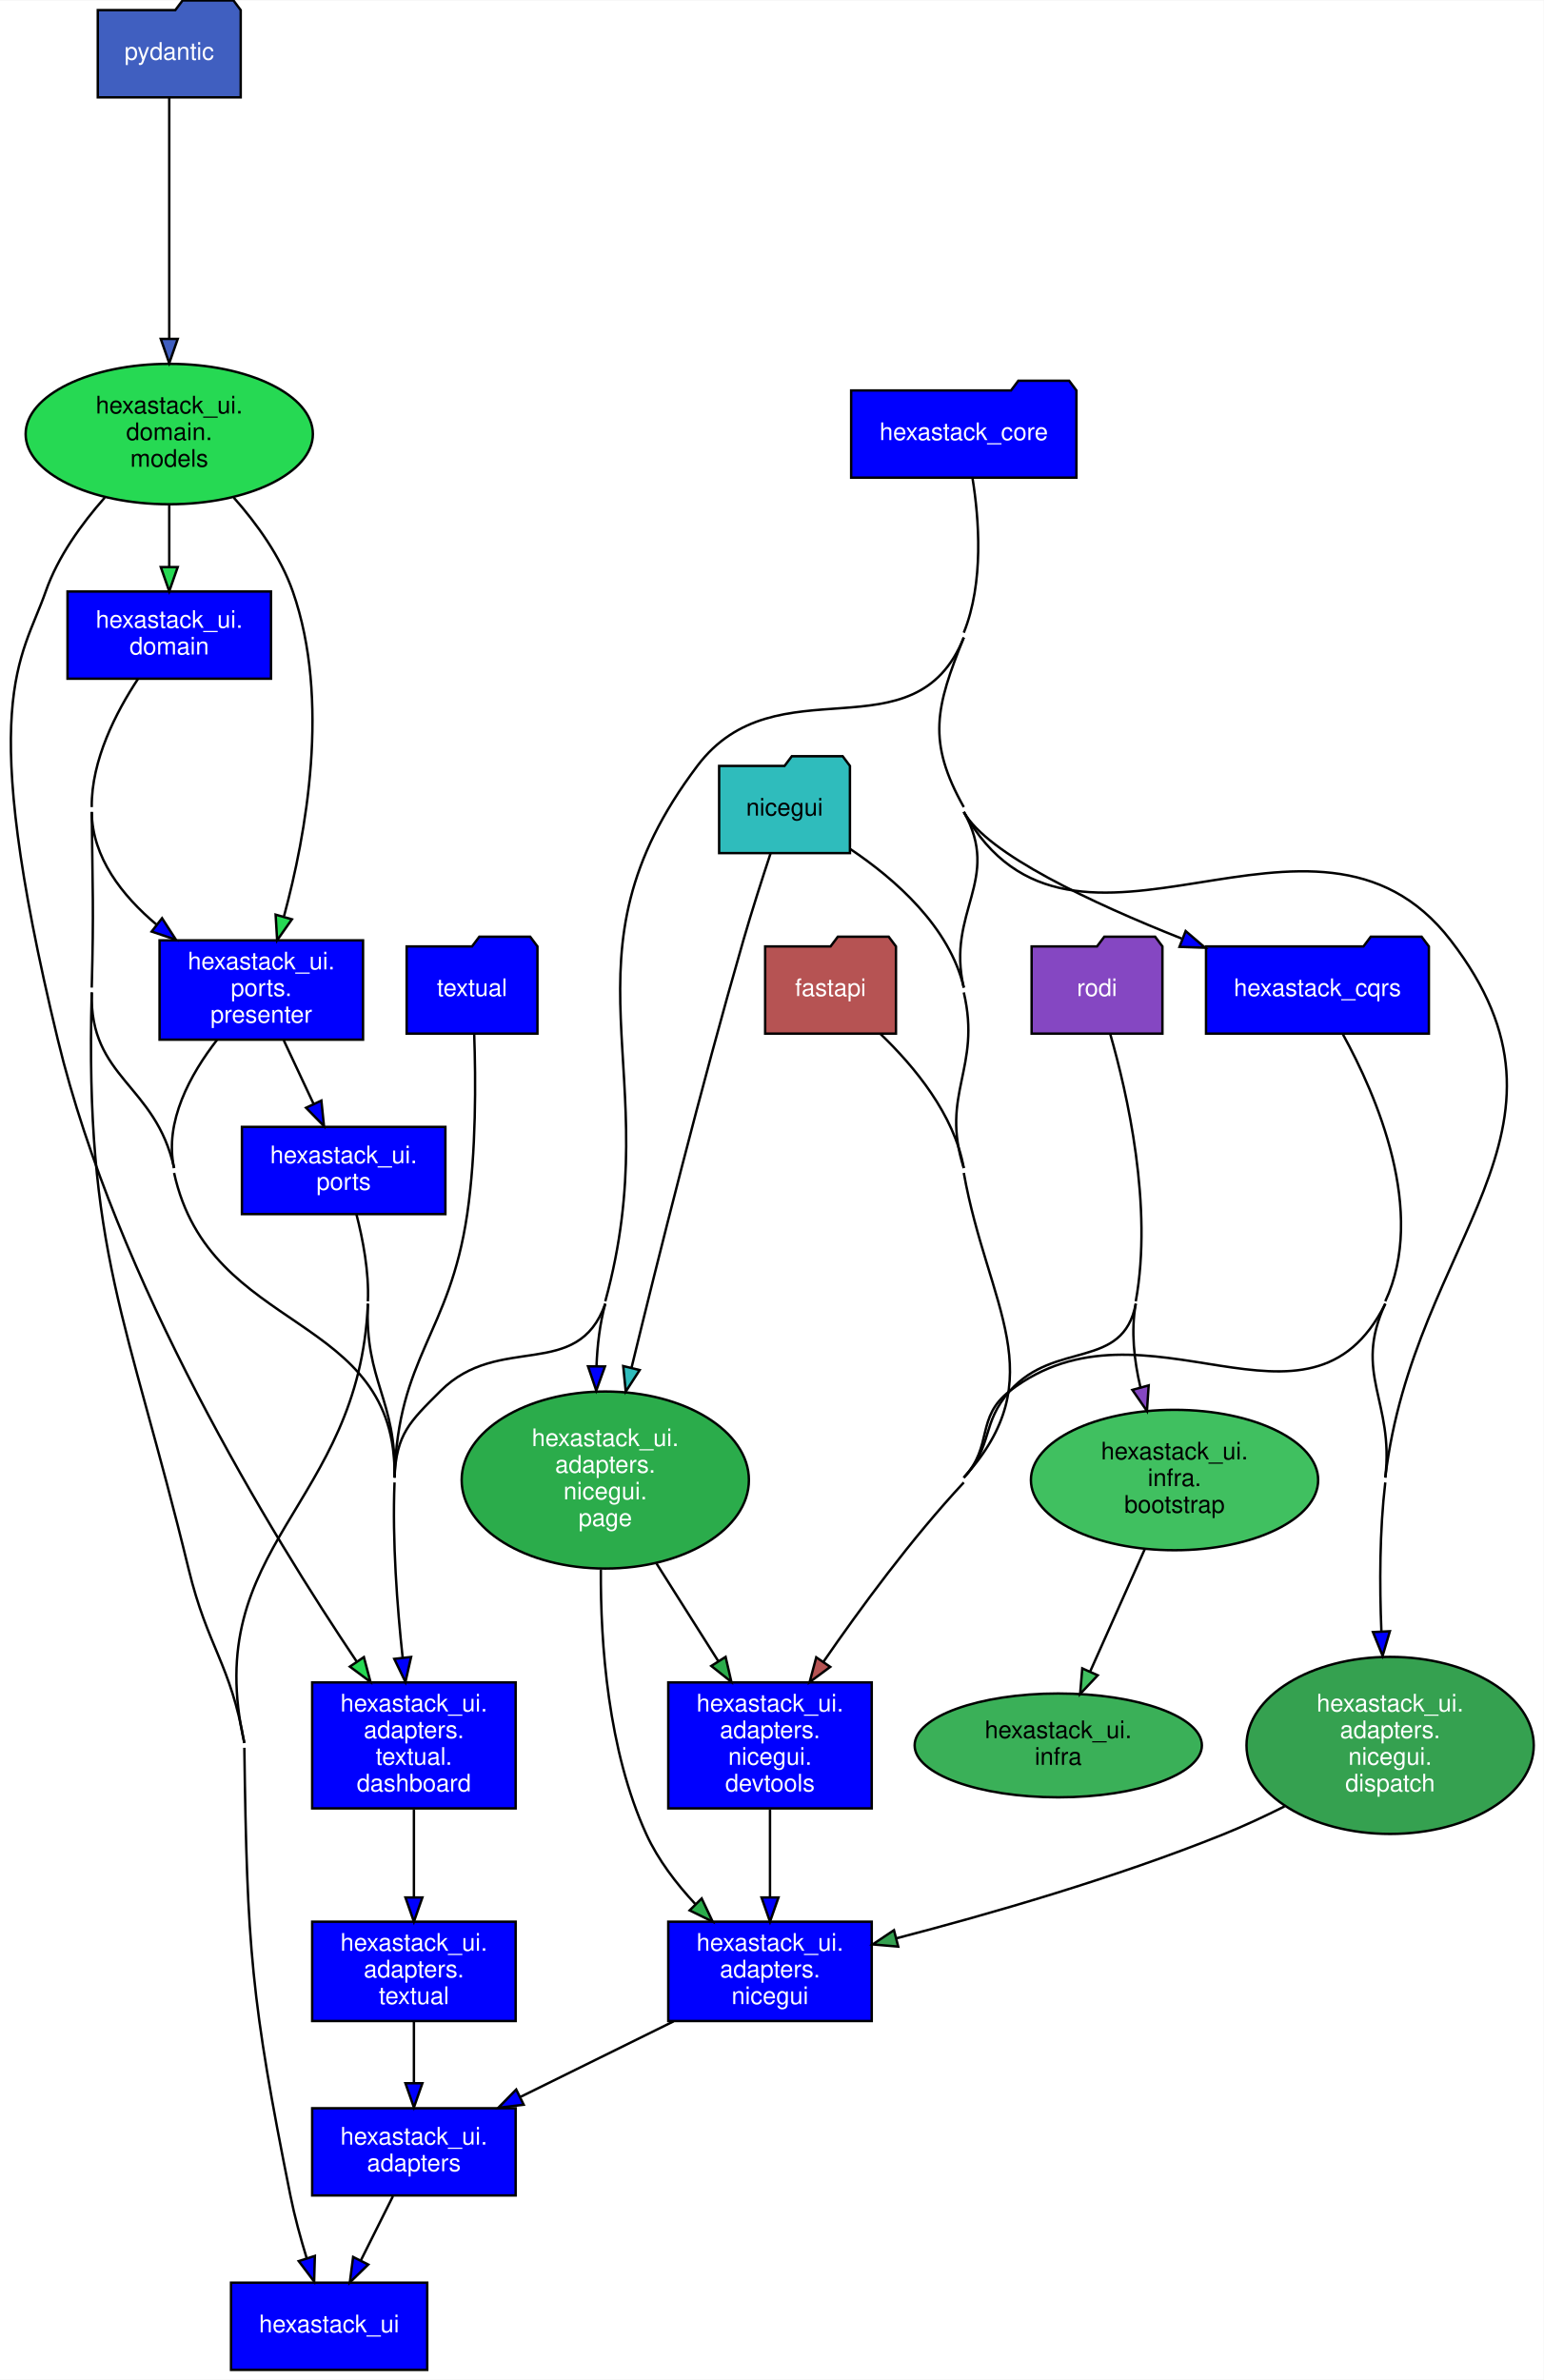
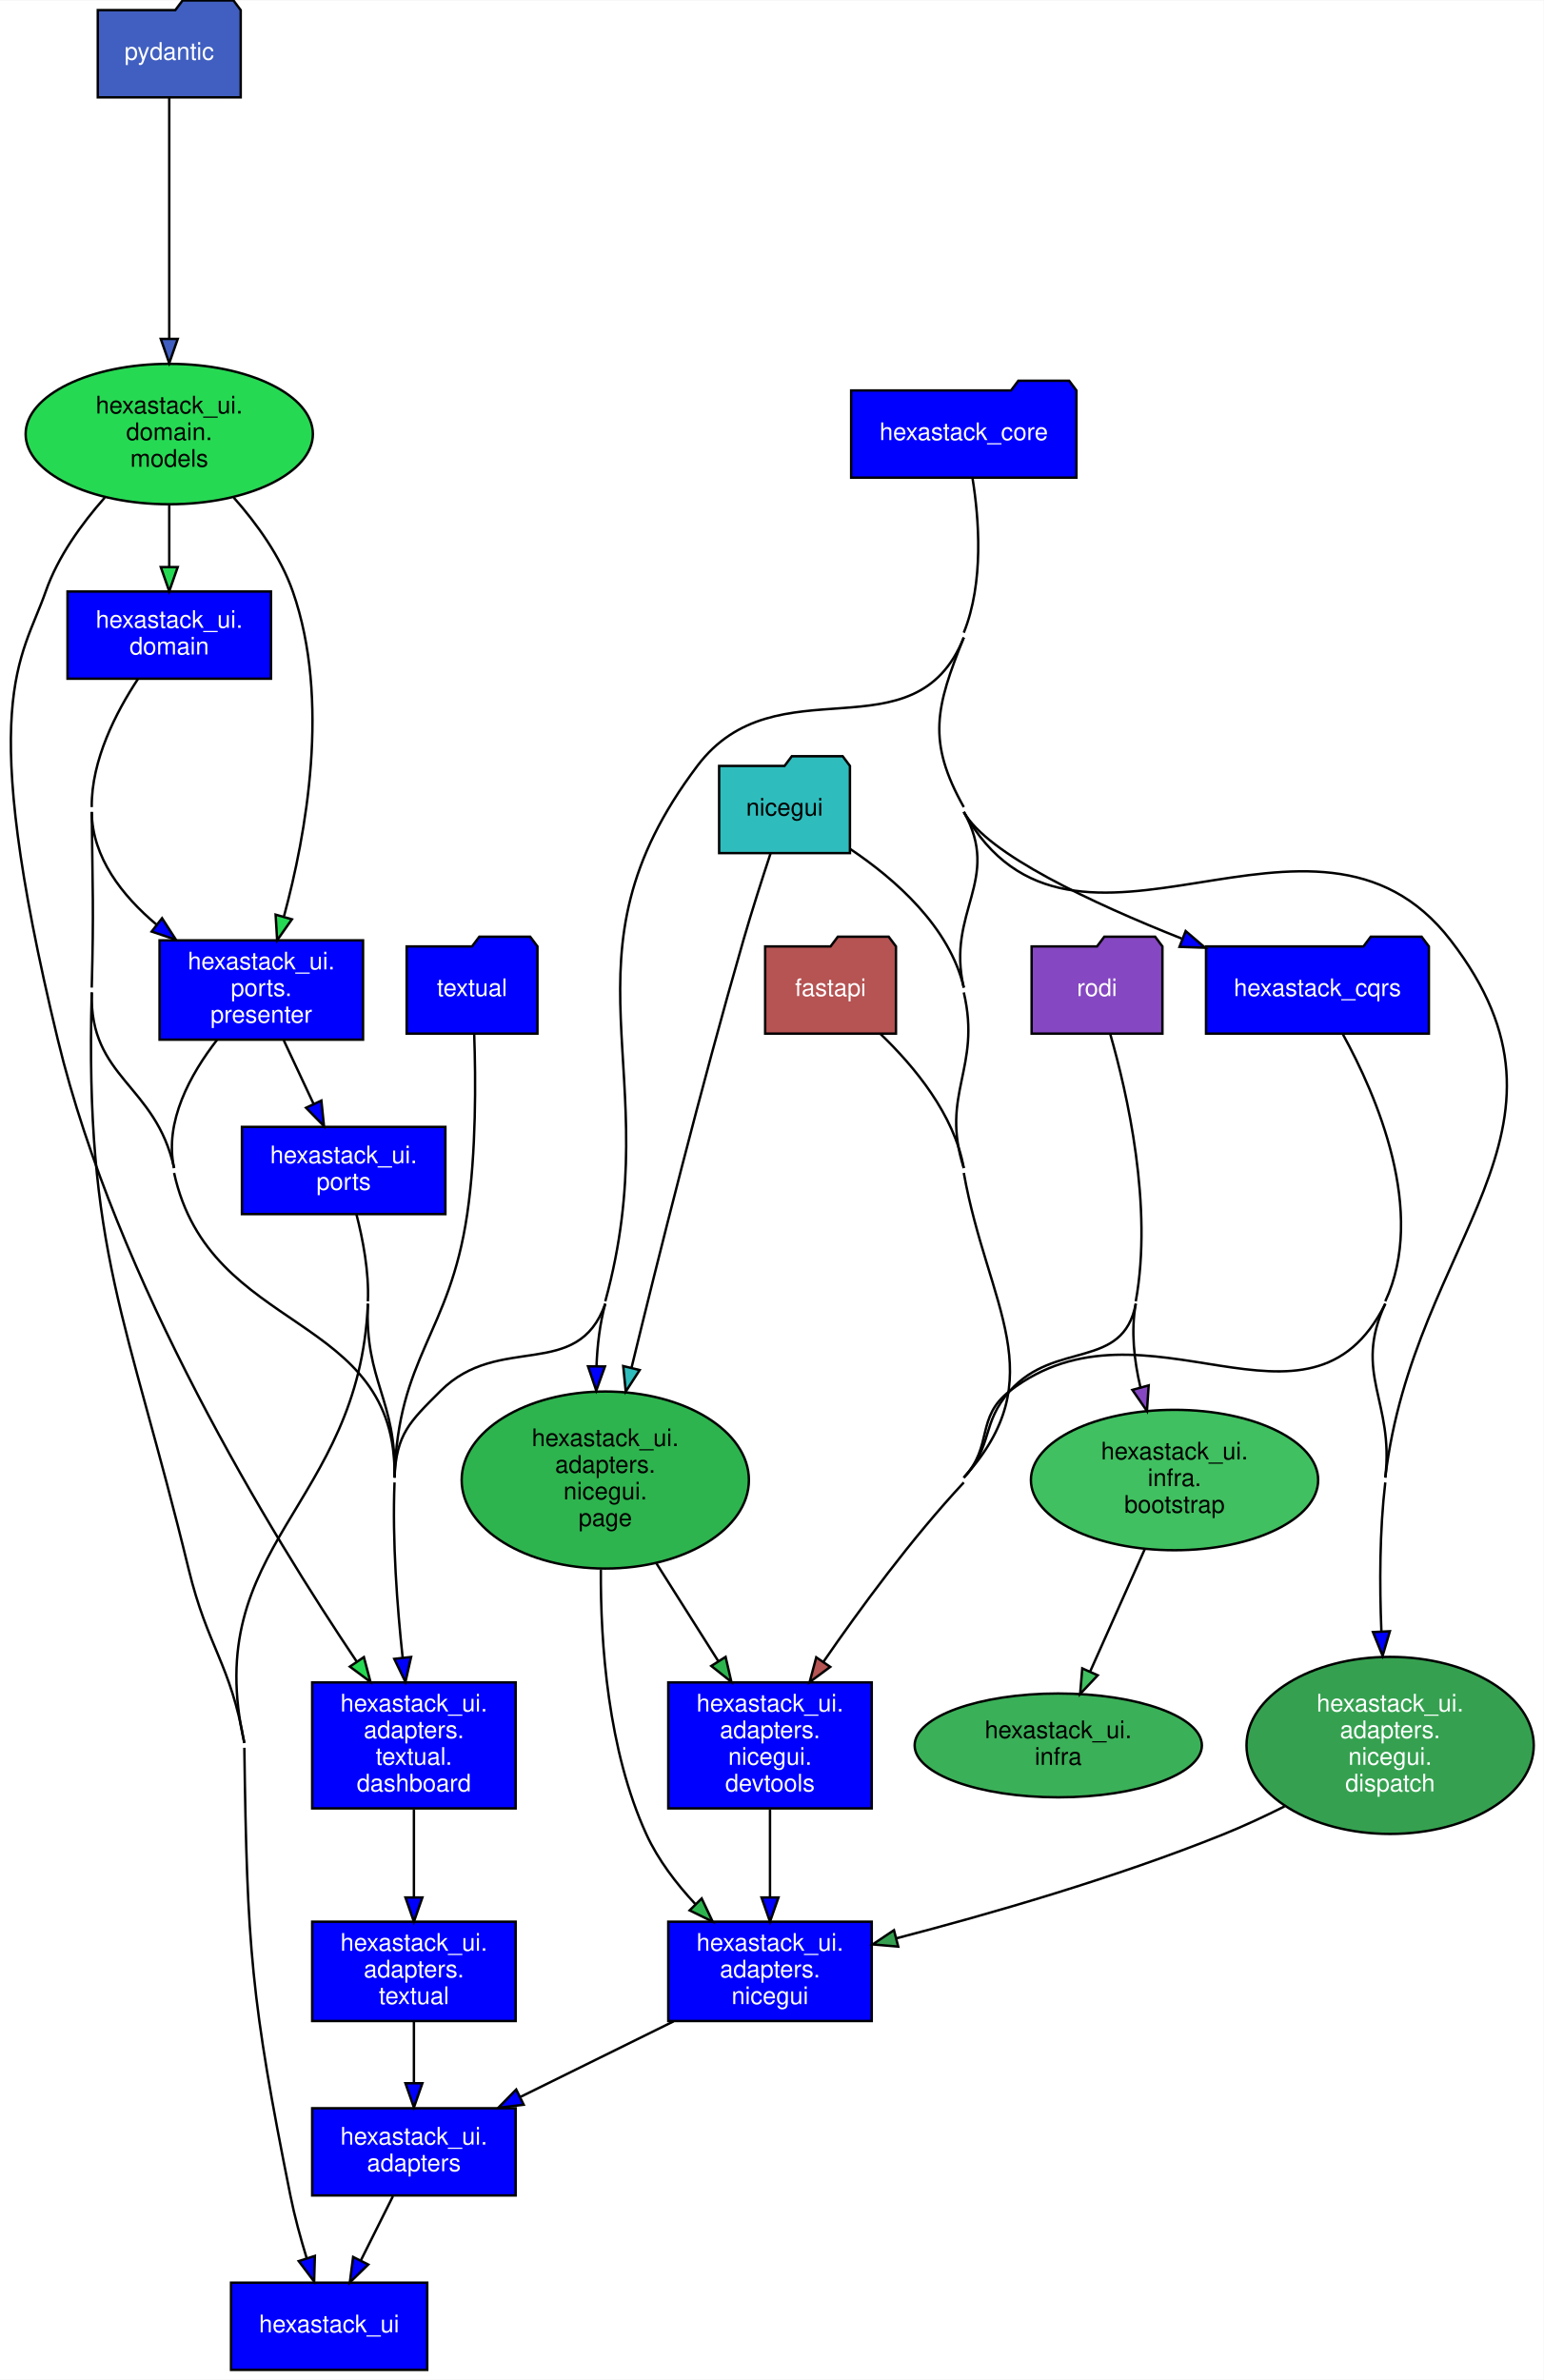
<svg xmlns="http://www.w3.org/2000/svg" width="637pt" height="982pt" viewBox="0.00 0.00 637.27 982.06">
  <g id="graph0" class="graph" transform="scale(1 1) rotate(0) translate(4 978.06)">
    <style>.edge&gt;path:hover{stroke-width:8}</style>
    <polygon fill="white" stroke="transparent" points="-4,4 -4,-978.06 633.27,-978.06 633.27,4 -4,4" />
    <g id="node1" class="node">
      <style>.edge&gt;path:hover{stroke-width:8}</style>
      <polygon fill="#b65353" stroke="black" points="365.87,-587.58 362.87,-591.58 341.87,-591.58 338.87,-587.58 311.87,-587.58 311.87,-551.58 365.87,-551.58 365.87,-587.58" />
      <text text-anchor="middle" x="338.87" y="-567.08" font-family="Helvetica,sans-Serif" font-size="10.00" fill="#ffffff">fastapi</text>
    </g>
    <g id="node7" class="node">
      <style>.edge&gt;path:hover{stroke-width:8}</style>
      <polygon fill="blue" stroke="black" points="355.87,-283.77 271.87,-283.77 271.87,-231.77 355.87,-231.77 355.87,-283.77" />
      <text text-anchor="middle" x="313.87" y="-271.77" font-family="Helvetica,sans-Serif" font-size="10.00" fill="white">hexastack_ui.</text>
      <text text-anchor="middle" x="313.87" y="-260.77" font-family="Helvetica,sans-Serif" font-size="10.00" fill="white">adapters.</text>
      <text text-anchor="middle" x="313.87" y="-249.77" font-family="Helvetica,sans-Serif" font-size="10.00" fill="white">nicegui.</text>
      <text text-anchor="middle" x="313.87" y="-238.77" font-family="Helvetica,sans-Serif" font-size="10.00" fill="white">devtools</text>
    </g>
    <g id="edge1" class="edge">
      <style>.edge&gt;path:hover{stroke-width:8}</style>
      <path fill="none" stroke="black" d="M359.53,-551.39C373.43,-538.05 389.93,-518.16 393.87,-496.08" />
      <path fill="none" stroke="black" d="M393.87,-494.08C403.7,-439.05 431.36,-409.77 393.87,-368.31" />
      <path fill="none" stroke="black" d="M393.87,-366.31C372.31,-343.16 351.09,-314.27 335.92,-292.26" />
      <polygon fill="#b65353" stroke="black" points="338.74,-290.18 330.22,-283.89 332.96,-294.13 338.74,-290.18" />
    </g>
    <g id="node2" class="node">
      <style>.edge&gt;path:hover{stroke-width:8}</style>
      <polygon fill="blue" stroke="black" points="440.37,-817.07 437.37,-821.07 416.37,-821.07 413.37,-817.07 347.37,-817.07 347.37,-781.07 440.37,-781.07 440.37,-817.07" />
      <text text-anchor="middle" x="393.87" y="-796.57" font-family="Helvetica,sans-Serif" font-size="10.00" fill="white">hexastack_core</text>
    </g>
    <g id="node3" class="node">
      <style>.edge&gt;path:hover{stroke-width:8}</style>
      <polygon fill="blue" stroke="black" points="585.87,-587.58 582.87,-591.58 561.87,-591.58 558.87,-587.58 493.87,-587.58 493.87,-551.58 585.87,-551.58 585.87,-587.58" />
      <text text-anchor="middle" x="539.87" y="-567.08" font-family="Helvetica,sans-Serif" font-size="10.00" fill="white">hexastack_cqrs</text>
    </g>
    <g id="edge2" class="edge">
      <style>.edge&gt;path:hover{stroke-width:8}</style>
      <path fill="none" stroke="black" d="M393.87,-643.08C403.63,-625.69 446.88,-605.48 483.79,-590.82" />
      <polygon fill="blue" stroke="black" points="485.46,-593.92 493.51,-587.03 482.92,-587.4 485.46,-593.92" />
    </g>
    <g id="edge3" class="edge">
      <style>.edge&gt;path:hover{stroke-width:8}</style>
      <path fill="none" stroke="black" d="M393.87,-715.08C382.27,-686.21 378.65,-672.21 393.87,-645.08" />
      <path fill="none" stroke="black" d="M393.87,-643.08C409.64,-614.98 386.51,-601.95 393.87,-570.58" />
    </g>
    <g id="node8" class="node">
      <style>.edge&gt;path:hover{stroke-width:8}</style>
      <ellipse fill="#35a150" stroke="black" cx="569.87" cy="-257.77" rx="59.29" ry="36.54" />
      <text text-anchor="middle" x="569.87" y="-271.77" font-family="Helvetica,sans-Serif" font-size="10.00" fill="#ffffff">hexastack_ui.</text>
      <text text-anchor="middle" x="569.87" y="-260.77" font-family="Helvetica,sans-Serif" font-size="10.00" fill="#ffffff">adapters.</text>
      <text text-anchor="middle" x="569.87" y="-249.77" font-family="Helvetica,sans-Serif" font-size="10.00" fill="#ffffff">nicegui.</text>
      <text text-anchor="middle" x="569.87" y="-238.77" font-family="Helvetica,sans-Serif" font-size="10.00" fill="#ffffff">dispatch</text>
    </g>
    <g id="edge4" class="edge">
      <style>.edge&gt;path:hover{stroke-width:8}</style>
      <path fill="none" stroke="black" d="M393.87,-643.08C439.08,-562.51 538.48,-663.26 594.87,-590.08 655.47,-511.43 579.53,-466.91 567.87,-368.31" />
    </g>
    <g id="node9" class="node">
      <style>.edge&gt;path:hover{stroke-width:8}</style>
-       <ellipse fill="#2bac4b" stroke="black" cx="245.87" cy="-367.31" rx="59.29" ry="36.54" />
-       <text text-anchor="middle" x="245.87" y="-381.31" font-family="Helvetica,sans-Serif" font-size="10.00" fill="#ffffff">hexastack_ui.</text>
-       <text text-anchor="middle" x="245.87" y="-370.31" font-family="Helvetica,sans-Serif" font-size="10.00" fill="#ffffff">adapters.</text>
-       <text text-anchor="middle" x="245.87" y="-359.31" font-family="Helvetica,sans-Serif" font-size="10.00" fill="#ffffff">nicegui.</text>
-       <text text-anchor="middle" x="245.87" y="-348.31" font-family="Helvetica,sans-Serif" font-size="10.00" fill="#ffffff">page</text>
+       <ellipse fill="#2db44e" stroke="black" cx="245.87" cy="-367.31" rx="59.29" ry="36.54" />
+       <text text-anchor="middle" x="245.87" y="-381.31" font-family="Helvetica,sans-Serif" font-size="10.00" fill="#000000">hexastack_ui.</text>
+       <text text-anchor="middle" x="245.87" y="-370.31" font-family="Helvetica,sans-Serif" font-size="10.00" fill="#000000">adapters.</text>
+       <text text-anchor="middle" x="245.87" y="-359.31" font-family="Helvetica,sans-Serif" font-size="10.00" fill="#000000">nicegui.</text>
+       <text text-anchor="middle" x="245.87" y="-348.31" font-family="Helvetica,sans-Serif" font-size="10.00" fill="#000000">page</text>
    </g>
    <g id="edge5" class="edge">
      <style>.edge&gt;path:hover{stroke-width:8}</style>
      <path fill="none" stroke="black" d="M245.87,-440.08C243.62,-431.87 242.57,-422.94 242.24,-414.25" />
      <polygon fill="blue" stroke="black" points="245.74,-414.19 242.15,-404.22 238.74,-414.25 245.74,-414.19" />
    </g>
    <g id="node11" class="node">
      <style>.edge&gt;path:hover{stroke-width:8}</style>
      <polygon fill="blue" stroke="black" points="208.87,-283.77 124.87,-283.77 124.87,-231.77 208.87,-231.77 208.87,-283.77" />
      <text text-anchor="middle" x="166.87" y="-271.77" font-family="Helvetica,sans-Serif" font-size="10.00" fill="white">hexastack_ui.</text>
      <text text-anchor="middle" x="166.87" y="-260.77" font-family="Helvetica,sans-Serif" font-size="10.00" fill="white">adapters.</text>
      <text text-anchor="middle" x="166.87" y="-249.77" font-family="Helvetica,sans-Serif" font-size="10.00" fill="white">textual.</text>
      <text text-anchor="middle" x="166.87" y="-238.77" font-family="Helvetica,sans-Serif" font-size="10.00" fill="white">dashboard</text>
    </g>
    <g id="edge6" class="edge">
      <style>.edge&gt;path:hover{stroke-width:8}</style>
      <path fill="none" stroke="black" d="M397.46,-780.93C400.19,-764.04 402.21,-737.82 393.87,-717.08" />
      <path fill="none" stroke="black" d="M393.87,-715.08C373.64,-664.72 316.54,-705.41 283.87,-662.08 223.87,-582.5 272.25,-537.19 245.87,-441.08" />
      <path fill="none" stroke="black" d="M245.87,-440.08C234.44,-407.85 202.07,-428.24 177.87,-404.08 165.13,-391.36 159.59,-386.3 158.87,-368.31" />
    </g>
    <g id="edge7" class="edge">
      <style>.edge&gt;path:hover{stroke-width:8}</style>
      <path fill="none" stroke="black" d="M550.36,-551.32C564.25,-526.07 585.08,-478.06 567.87,-441.08" />
      <path fill="none" stroke="black" d="M567.87,-440.08C536.29,-376.8 468.94,-447.18 412.87,-404.08 398.6,-393.11 406.14,-381.48 393.87,-368.31" />
    </g>
    <g id="edge8" class="edge">
      <style>.edge&gt;path:hover{stroke-width:8}</style>
      <path fill="none" stroke="black" d="M567.87,-440.08C554.42,-411.16 571.62,-399.99 567.87,-368.31" />
      <path fill="none" stroke="black" d="M567.87,-366.31C565.5,-346.28 565.49,-324.01 566.26,-304.96" />
      <polygon fill="blue" stroke="black" points="569.77,-304.9 566.77,-294.74 562.78,-304.55 569.77,-304.9" />
    </g>
    <g id="node4" class="node">
      <style>.edge&gt;path:hover{stroke-width:8}</style>
      <polygon fill="blue" stroke="black" points="172.37,-36 91.37,-36 91.37,0 172.37,0 172.37,-36" />
      <text text-anchor="middle" x="131.87" y="-15.5" font-family="Helvetica,sans-Serif" font-size="10.00" fill="white">hexastack_ui</text>
    </g>
    <g id="node5" class="node">
      <style>.edge&gt;path:hover{stroke-width:8}</style>
      <polygon fill="blue" stroke="black" points="208.87,-108 124.87,-108 124.87,-72 208.87,-72 208.87,-108" />
      <text text-anchor="middle" x="166.87" y="-93" font-family="Helvetica,sans-Serif" font-size="10.00" fill="white">hexastack_ui.</text>
      <text text-anchor="middle" x="166.87" y="-82" font-family="Helvetica,sans-Serif" font-size="10.00" fill="white">adapters</text>
    </g>
    <g id="edge9" class="edge">
      <style>.edge&gt;path:hover{stroke-width:8}</style>
      <path fill="none" stroke="black" d="M158.22,-71.7C154.24,-63.73 149.42,-54.1 145,-45.26" />
      <polygon fill="blue" stroke="black" points="148.03,-43.48 140.42,-36.1 141.77,-46.61 148.03,-43.48" />
    </g>
    <g id="node6" class="node">
      <style>.edge&gt;path:hover{stroke-width:8}</style>
      <polygon fill="blue" stroke="black" points="355.87,-185 271.87,-185 271.87,-144 355.87,-144 355.87,-185" />
      <text text-anchor="middle" x="313.87" y="-173" font-family="Helvetica,sans-Serif" font-size="10.00" fill="white">hexastack_ui.</text>
      <text text-anchor="middle" x="313.87" y="-162" font-family="Helvetica,sans-Serif" font-size="10.00" fill="white">adapters.</text>
      <text text-anchor="middle" x="313.87" y="-151" font-family="Helvetica,sans-Serif" font-size="10.00" fill="white">nicegui</text>
    </g>
    <g id="edge10" class="edge">
      <style>.edge&gt;path:hover{stroke-width:8}</style>
      <path fill="none" stroke="black" d="M274.09,-143.88C254.57,-134.25 230.99,-122.62 210.92,-112.72" />
      <polygon fill="blue" stroke="black" points="212.19,-109.45 201.68,-108.17 209.1,-115.73 212.19,-109.45" />
    </g>
    <g id="edge11" class="edge">
      <style>.edge&gt;path:hover{stroke-width:8}</style>
      <path fill="none" stroke="black" d="M313.87,-231.35C313.87,-220.12 313.87,-206.85 313.87,-195.17" />
      <polygon fill="blue" stroke="black" points="317.37,-195 313.87,-185 310.37,-195 317.37,-195" />
    </g>
    <g id="edge12" class="edge">
      <style>.edge&gt;path:hover{stroke-width:8}</style>
      <path fill="none" stroke="black" d="M526.29,-232.6C517.98,-228.44 509.26,-224.38 500.87,-221 456.47,-203.09 404.09,-188.04 366.07,-178.15" />
      <polygon fill="#35a150" stroke="black" points="366.8,-174.72 356.24,-175.62 365.05,-181.5 366.8,-174.72" />
    </g>
    <g id="edge13" class="edge">
      <style>.edge&gt;path:hover{stroke-width:8}</style>
      <path fill="none" stroke="black" d="M244.04,-330.32C243.87,-299.86 246.94,-255.75 262.87,-221 267.67,-210.53 275.2,-200.69 283.02,-192.3" />
-       <polygon fill="#2bac4b" stroke="black" points="285.67,-194.59 290.21,-185.01 280.69,-189.67 285.67,-194.59" />
+       <polygon fill="#2db44e" stroke="black" points="285.67,-194.59 290.21,-185.01 280.69,-189.67 285.67,-194.59" />
    </g>
    <g id="edge14" class="edge">
      <style>.edge&gt;path:hover{stroke-width:8}</style>
      <path fill="none" stroke="black" d="M267.01,-332.87C275.12,-320.05 284.38,-305.41 292.51,-292.56" />
-       <polygon fill="#2bac4b" stroke="black" points="295.54,-294.31 297.93,-283.98 289.63,-290.56 295.54,-294.31" />
+       <polygon fill="#2db44e" stroke="black" points="295.54,-294.31 297.93,-283.98 289.63,-290.56 295.54,-294.31" />
    </g>
    <g id="node10" class="node">
      <style>.edge&gt;path:hover{stroke-width:8}</style>
      <polygon fill="blue" stroke="black" points="208.87,-185 124.87,-185 124.87,-144 208.87,-144 208.87,-185" />
      <text text-anchor="middle" x="166.87" y="-173" font-family="Helvetica,sans-Serif" font-size="10.00" fill="white">hexastack_ui.</text>
      <text text-anchor="middle" x="166.87" y="-162" font-family="Helvetica,sans-Serif" font-size="10.00" fill="white">adapters.</text>
      <text text-anchor="middle" x="166.87" y="-151" font-family="Helvetica,sans-Serif" font-size="10.00" fill="white">textual</text>
    </g>
    <g id="edge15" class="edge">
      <style>.edge&gt;path:hover{stroke-width:8}</style>
      <path fill="none" stroke="black" d="M166.87,-143.69C166.87,-135.91 166.87,-126.84 166.87,-118.45" />
      <polygon fill="blue" stroke="black" points="170.37,-118.32 166.87,-108.32 163.37,-118.32 170.37,-118.32" />
    </g>
    <g id="edge16" class="edge">
      <style>.edge&gt;path:hover{stroke-width:8}</style>
      <path fill="none" stroke="black" d="M166.87,-231.35C166.87,-220.12 166.87,-206.85 166.87,-195.17" />
      <polygon fill="blue" stroke="black" points="170.37,-195 166.87,-185 163.37,-195 170.37,-195" />
    </g>
    <g id="node12" class="node">
      <style>.edge&gt;path:hover{stroke-width:8}</style>
      <polygon fill="blue" stroke="black" points="107.87,-734.08 23.87,-734.08 23.87,-698.08 107.87,-698.08 107.87,-734.08" />
      <text text-anchor="middle" x="65.87" y="-719.08" font-family="Helvetica,sans-Serif" font-size="10.00" fill="white">hexastack_ui.</text>
      <text text-anchor="middle" x="65.87" y="-708.08" font-family="Helvetica,sans-Serif" font-size="10.00" fill="white">domain</text>
    </g>
    <g id="edge17" class="edge">
      <style>.edge&gt;path:hover{stroke-width:8}</style>
      <path fill="none" stroke="black" d="M52.93,-697.94C43.96,-684.34 33.67,-664.45 33.87,-645.08" />
      <path fill="none" stroke="black" d="M33.87,-643.08C34.21,-610.86 34.74,-602.79 33.87,-570.58" />
      <path fill="none" stroke="black" d="M33.87,-568.58C30.99,-461.34 48.55,-434.79 73.87,-330.54 81.78,-297.99 91.1,-291.76 96.87,-258.77" />
      <path fill="none" stroke="black" d="M96.87,-256.77C98,-174.22 99.65,-152.94 115.87,-72 117.59,-63.42 120.11,-54.25 122.64,-45.98" />
      <polygon fill="blue" stroke="black" points="125.98,-47.04 125.68,-36.45 119.31,-44.91 125.98,-47.04" />
    </g>
    <g id="edge18" class="edge">
      <style>.edge&gt;path:hover{stroke-width:8}</style>
      <path fill="none" stroke="black" d="M33.87,-568.58C32.92,-533 60.25,-530.84 67.87,-496.08" />
      <path fill="none" stroke="black" d="M67.87,-494.08C82.65,-426.68 160.11,-437.29 158.87,-368.31" />
      <path fill="none" stroke="black" d="M158.87,-366.31C157.91,-342.14 159.96,-314.99 162.22,-294.01" />
      <polygon fill="blue" stroke="black" points="165.71,-294.28 163.37,-283.95 158.76,-293.48 165.71,-294.28" />
    </g>
    <g id="node17" class="node">
      <style>.edge&gt;path:hover{stroke-width:8}</style>
      <polygon fill="blue" stroke="black" points="145.87,-590.08 61.87,-590.08 61.87,-549.08 145.87,-549.08 145.87,-590.08" />
      <text text-anchor="middle" x="103.87" y="-578.08" font-family="Helvetica,sans-Serif" font-size="10.00" fill="white">hexastack_ui.</text>
      <text text-anchor="middle" x="103.87" y="-567.08" font-family="Helvetica,sans-Serif" font-size="10.00" fill="white">ports.</text>
      <text text-anchor="middle" x="103.87" y="-556.08" font-family="Helvetica,sans-Serif" font-size="10.00" fill="white">presenter</text>
    </g>
    <g id="edge19" class="edge">
      <style>.edge&gt;path:hover{stroke-width:8}</style>
      <path fill="none" stroke="black" d="M33.87,-643.08C34.07,-624.33 46.36,-608.58 60.6,-596.59" />
      <polygon fill="blue" stroke="black" points="62.9,-599.23 68.64,-590.33 58.6,-593.71 62.9,-599.23" />
    </g>
    <g id="node13" class="node">
      <style>.edge&gt;path:hover{stroke-width:8}</style>
      <ellipse fill="#26d953" stroke="black" cx="65.87" cy="-799.07" rx="59.29" ry="28.98" />
      <text text-anchor="middle" x="65.87" y="-807.57" font-family="Helvetica,sans-Serif" font-size="10.00" fill="#000000">hexastack_ui.</text>
      <text text-anchor="middle" x="65.87" y="-796.57" font-family="Helvetica,sans-Serif" font-size="10.00" fill="#000000">domain.</text>
      <text text-anchor="middle" x="65.87" y="-785.57" font-family="Helvetica,sans-Serif" font-size="10.00" fill="#000000">models</text>
    </g>
    <g id="edge20" class="edge">
      <style>.edge&gt;path:hover{stroke-width:8}</style>
      <path fill="none" stroke="black" d="M39.25,-772.85C29.62,-761.96 19.89,-748.43 14.87,-734.08 4.92,-705.61 -14.15,-689.72 19.87,-549.08 44.04,-449.16 108.13,-344.6 143.17,-292.49" />
      <polygon fill="#26d953" stroke="black" points="146.22,-294.22 148.94,-283.98 140.43,-290.29 146.22,-294.22" />
    </g>
    <g id="edge21" class="edge">
      <style>.edge&gt;path:hover{stroke-width:8}</style>
      <path fill="none" stroke="black" d="M65.87,-769.74C65.87,-761.5 65.87,-752.51 65.87,-744.33" />
      <polygon fill="#26d953" stroke="black" points="69.37,-744.17 65.87,-734.17 62.37,-744.17 69.37,-744.17" />
    </g>
    <g id="edge22" class="edge">
      <style>.edge&gt;path:hover{stroke-width:8}</style>
      <path fill="none" stroke="black" d="M92.49,-772.85C102.12,-761.96 111.85,-748.43 116.87,-734.08 132.52,-689.33 122.32,-633.64 113.27,-600.16" />
      <polygon fill="#26d953" stroke="black" points="116.51,-598.77 110.41,-590.11 109.78,-600.69 116.51,-598.77" />
    </g>
    <g id="node14" class="node">
      <style>.edge&gt;path:hover{stroke-width:8}</style>
      <ellipse fill="#3ab058" stroke="black" cx="432.87" cy="-257.77" rx="59.29" ry="21.43" />
      <text text-anchor="middle" x="432.87" y="-260.77" font-family="Helvetica,sans-Serif" font-size="10.00" fill="#000000">hexastack_ui.</text>
      <text text-anchor="middle" x="432.87" y="-249.77" font-family="Helvetica,sans-Serif" font-size="10.00" fill="#000000">infra</text>
    </g>
    <g id="node15" class="node">
      <style>.edge&gt;path:hover{stroke-width:8}</style>
      <ellipse fill="#40c060" stroke="black" cx="480.87" cy="-367.31" rx="59.29" ry="28.98" />
      <text text-anchor="middle" x="480.87" y="-375.81" font-family="Helvetica,sans-Serif" font-size="10.00" fill="#000000">hexastack_ui.</text>
      <text text-anchor="middle" x="480.87" y="-364.81" font-family="Helvetica,sans-Serif" font-size="10.00" fill="#000000">infra.</text>
      <text text-anchor="middle" x="480.87" y="-353.81" font-family="Helvetica,sans-Serif" font-size="10.00" fill="#000000">bootstrap</text>
    </g>
    <g id="edge23" class="edge">
      <style>.edge&gt;path:hover{stroke-width:8}</style>
      <path fill="none" stroke="black" d="M468.63,-338.89C461.73,-323.43 453.11,-304.11 446.06,-288.32" />
      <polygon fill="#40c060" stroke="black" points="449.17,-286.71 441.9,-279 442.78,-289.56 449.17,-286.71" />
    </g>
    <g id="node16" class="node">
      <style>.edge&gt;path:hover{stroke-width:8}</style>
      <polygon fill="blue" stroke="black" points="179.87,-513.08 95.87,-513.08 95.87,-477.08 179.87,-477.08 179.87,-513.08" />
      <text text-anchor="middle" x="137.87" y="-498.08" font-family="Helvetica,sans-Serif" font-size="10.00" fill="white">hexastack_ui.</text>
      <text text-anchor="middle" x="137.87" y="-487.08" font-family="Helvetica,sans-Serif" font-size="10.00" fill="white">ports</text>
    </g>
    <g id="edge24" class="edge">
      <style>.edge&gt;path:hover{stroke-width:8}</style>
      <path fill="none" stroke="black" d="M143.13,-477.04C145.8,-466.72 148.39,-453.24 147.87,-441.08" />
      <path fill="none" stroke="black" d="M147.87,-440.08C144.31,-356.44 78.32,-340.4 96.87,-258.77" />
    </g>
    <g id="edge25" class="edge">
      <style>.edge&gt;path:hover{stroke-width:8}</style>
      <path fill="none" stroke="black" d="M147.87,-440.08C146.5,-407.84 159.78,-400.57 158.87,-368.31" />
    </g>
    <g id="edge26" class="edge">
      <style>.edge&gt;path:hover{stroke-width:8}</style>
      <path fill="none" stroke="black" d="M85.56,-548.95C74.66,-534.89 63.69,-515.16 67.87,-496.08" />
    </g>
    <g id="edge27" class="edge">
      <style>.edge&gt;path:hover{stroke-width:8}</style>
      <path fill="none" stroke="black" d="M113.16,-548.77C116.93,-540.73 121.35,-531.31 125.39,-522.69" />
      <polygon fill="blue" stroke="black" points="128.67,-523.94 129.75,-513.4 122.33,-520.97 128.67,-523.94" />
    </g>
    <g id="node18" class="node">
      <style>.edge&gt;path:hover{stroke-width:8}</style>
      <polygon fill="#2fbcbc" stroke="black" points="346.87,-662.08 343.87,-666.08 322.87,-666.08 319.87,-662.08 292.87,-662.08 292.87,-626.08 346.87,-626.08 346.87,-662.08" />
      <text text-anchor="middle" x="319.87" y="-641.58" font-family="Helvetica,sans-Serif" font-size="10.00" fill="#000000">nicegui</text>
    </g>
    <g id="edge28" class="edge">
      <style>.edge&gt;path:hover{stroke-width:8}</style>
      <path fill="none" stroke="black" d="M346.96,-627.81C365.59,-615.31 388,-595.62 393.87,-570.58" />
      <path fill="none" stroke="black" d="M393.87,-568.58C401.23,-537.21 384.01,-526.75 393.87,-496.08" />
    </g>
    <g id="edge29" class="edge">
      <style>.edge&gt;path:hover{stroke-width:8}</style>
      <path fill="none" stroke="black" d="M314.1,-625.97C310.68,-615.63 306.35,-602.15 302.87,-590.08 285.35,-529.36 267.61,-458.53 256.68,-413.56" />
      <polygon fill="#2fbcbc" stroke="black" points="260.07,-412.71 254.32,-403.82 253.27,-414.36 260.07,-412.71" />
    </g>
    <g id="node19" class="node">
      <style>.edge&gt;path:hover{stroke-width:8}</style>
      <polygon fill="#405fc0" stroke="black" points="95.37,-974.06 92.37,-978.06 71.37,-978.06 68.37,-974.06 36.37,-974.06 36.37,-938.06 95.37,-938.06 95.37,-974.06" />
      <text text-anchor="middle" x="65.87" y="-953.56" font-family="Helvetica,sans-Serif" font-size="10.00" fill="#ffffff">pydantic</text>
    </g>
    <g id="edge30" class="edge">
      <style>.edge&gt;path:hover{stroke-width:8}</style>
      <path fill="none" stroke="black" d="M65.87,-937.88C65.87,-914.09 65.87,-870.45 65.87,-838.63" />
      <polygon fill="#405fc0" stroke="black" points="69.37,-838.34 65.87,-828.34 62.37,-838.34 69.37,-838.34" />
    </g>
    <g id="node20" class="node">
      <style>.edge&gt;path:hover{stroke-width:8}</style>
      <polygon fill="#8547c2" stroke="black" points="475.87,-587.58 472.87,-591.58 451.87,-591.58 448.87,-587.58 421.87,-587.58 421.87,-551.58 475.87,-551.58 475.87,-587.58" />
      <text text-anchor="middle" x="448.87" y="-567.08" font-family="Helvetica,sans-Serif" font-size="10.00" fill="#ffffff">rodi</text>
    </g>
    <g id="edge31" class="edge">
      <style>.edge&gt;path:hover{stroke-width:8}</style>
      <path fill="none" stroke="black" d="M454.28,-551.58C461.34,-527.05 472,-480.37 464.87,-441.08" />
      <path fill="none" stroke="black" d="M464.87,-440.08C459.6,-412.47 431.55,-425.08 412.87,-404.08 400.91,-390.63 406.14,-381.48 393.87,-368.31" />
    </g>
    <g id="edge32" class="edge">
      <style>.edge&gt;path:hover{stroke-width:8}</style>
      <path fill="none" stroke="black" d="M464.87,-440.08C462.83,-428.83 464.18,-416.66 466.79,-405.6" />
      <polygon fill="#8547c2" stroke="black" points="470.2,-406.38 469.48,-395.81 463.46,-404.52 470.2,-406.38" />
    </g>
    <g id="node21" class="node">
      <style>.edge&gt;path:hover{stroke-width:8}</style>
      <polygon fill="blue" stroke="black" points="217.87,-587.58 214.87,-591.58 193.87,-591.58 190.87,-587.58 163.87,-587.58 163.87,-551.58 217.87,-551.58 217.87,-587.58" />
      <text text-anchor="middle" x="190.87" y="-567.08" font-family="Helvetica,sans-Serif" font-size="10.00" fill="white">textual</text>
    </g>
    <g id="edge33" class="edge">
      <style>.edge&gt;path:hover{stroke-width:8}</style>
      <path fill="none" stroke="black" d="M191.76,-551.27C192.41,-532.79 192.63,-502.7 188.87,-477.08 181.6,-427.46 160.28,-418.44 158.87,-368.31" />
    </g>
  </g>
</svg>
